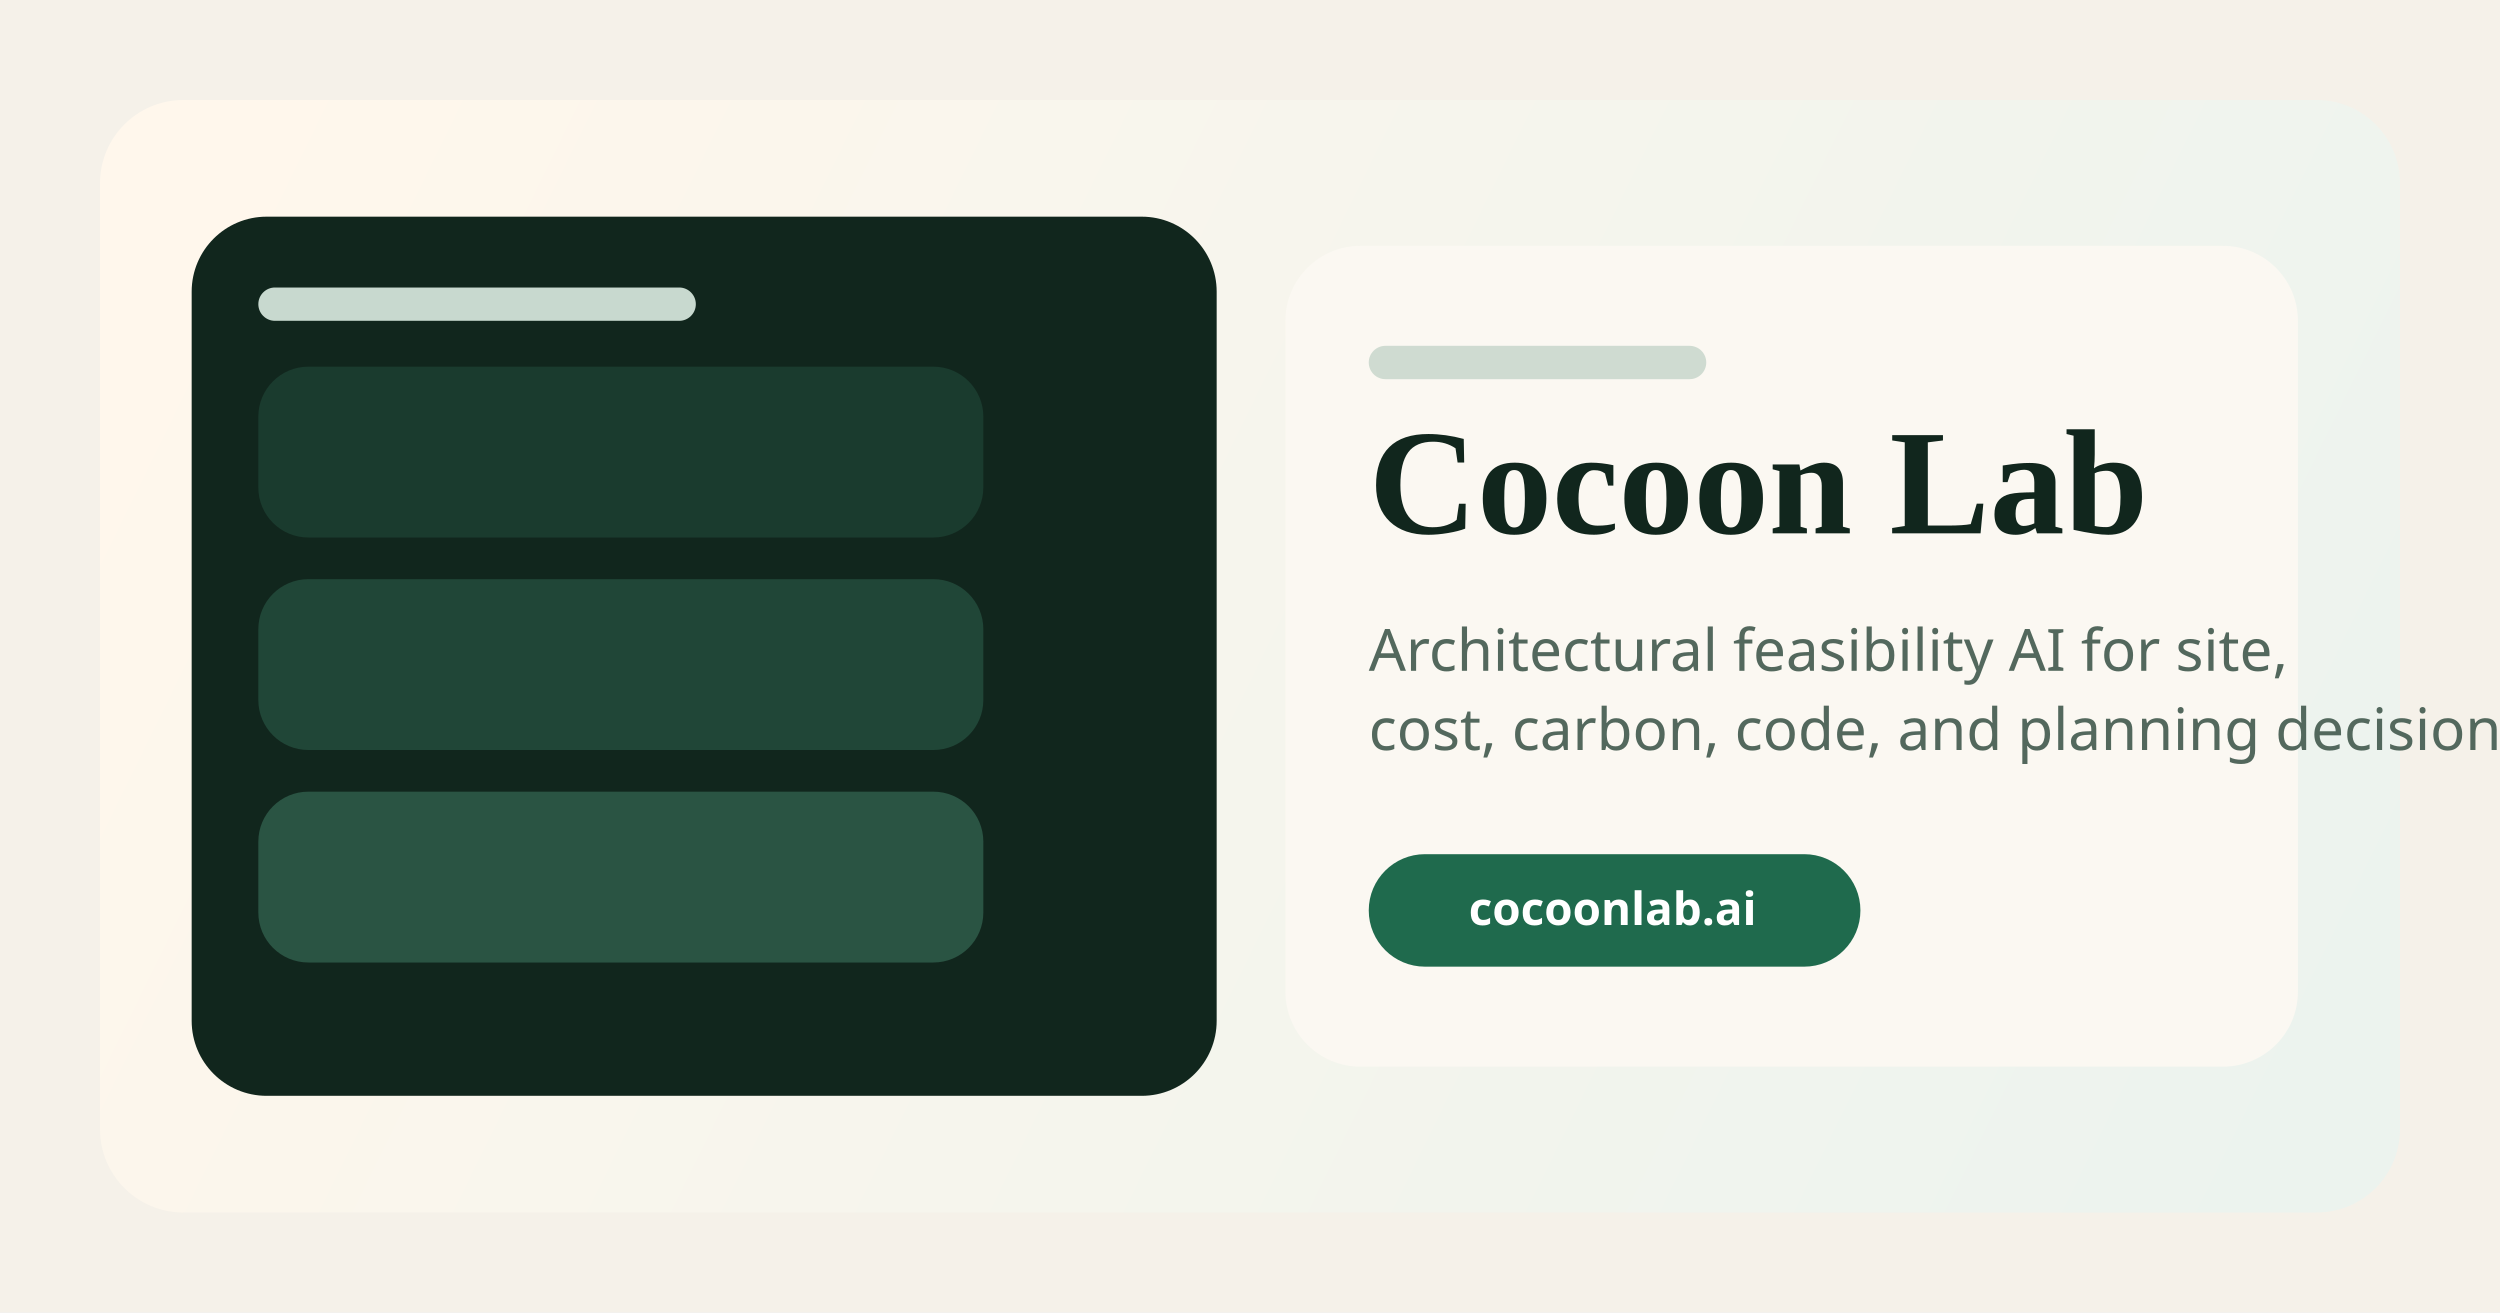
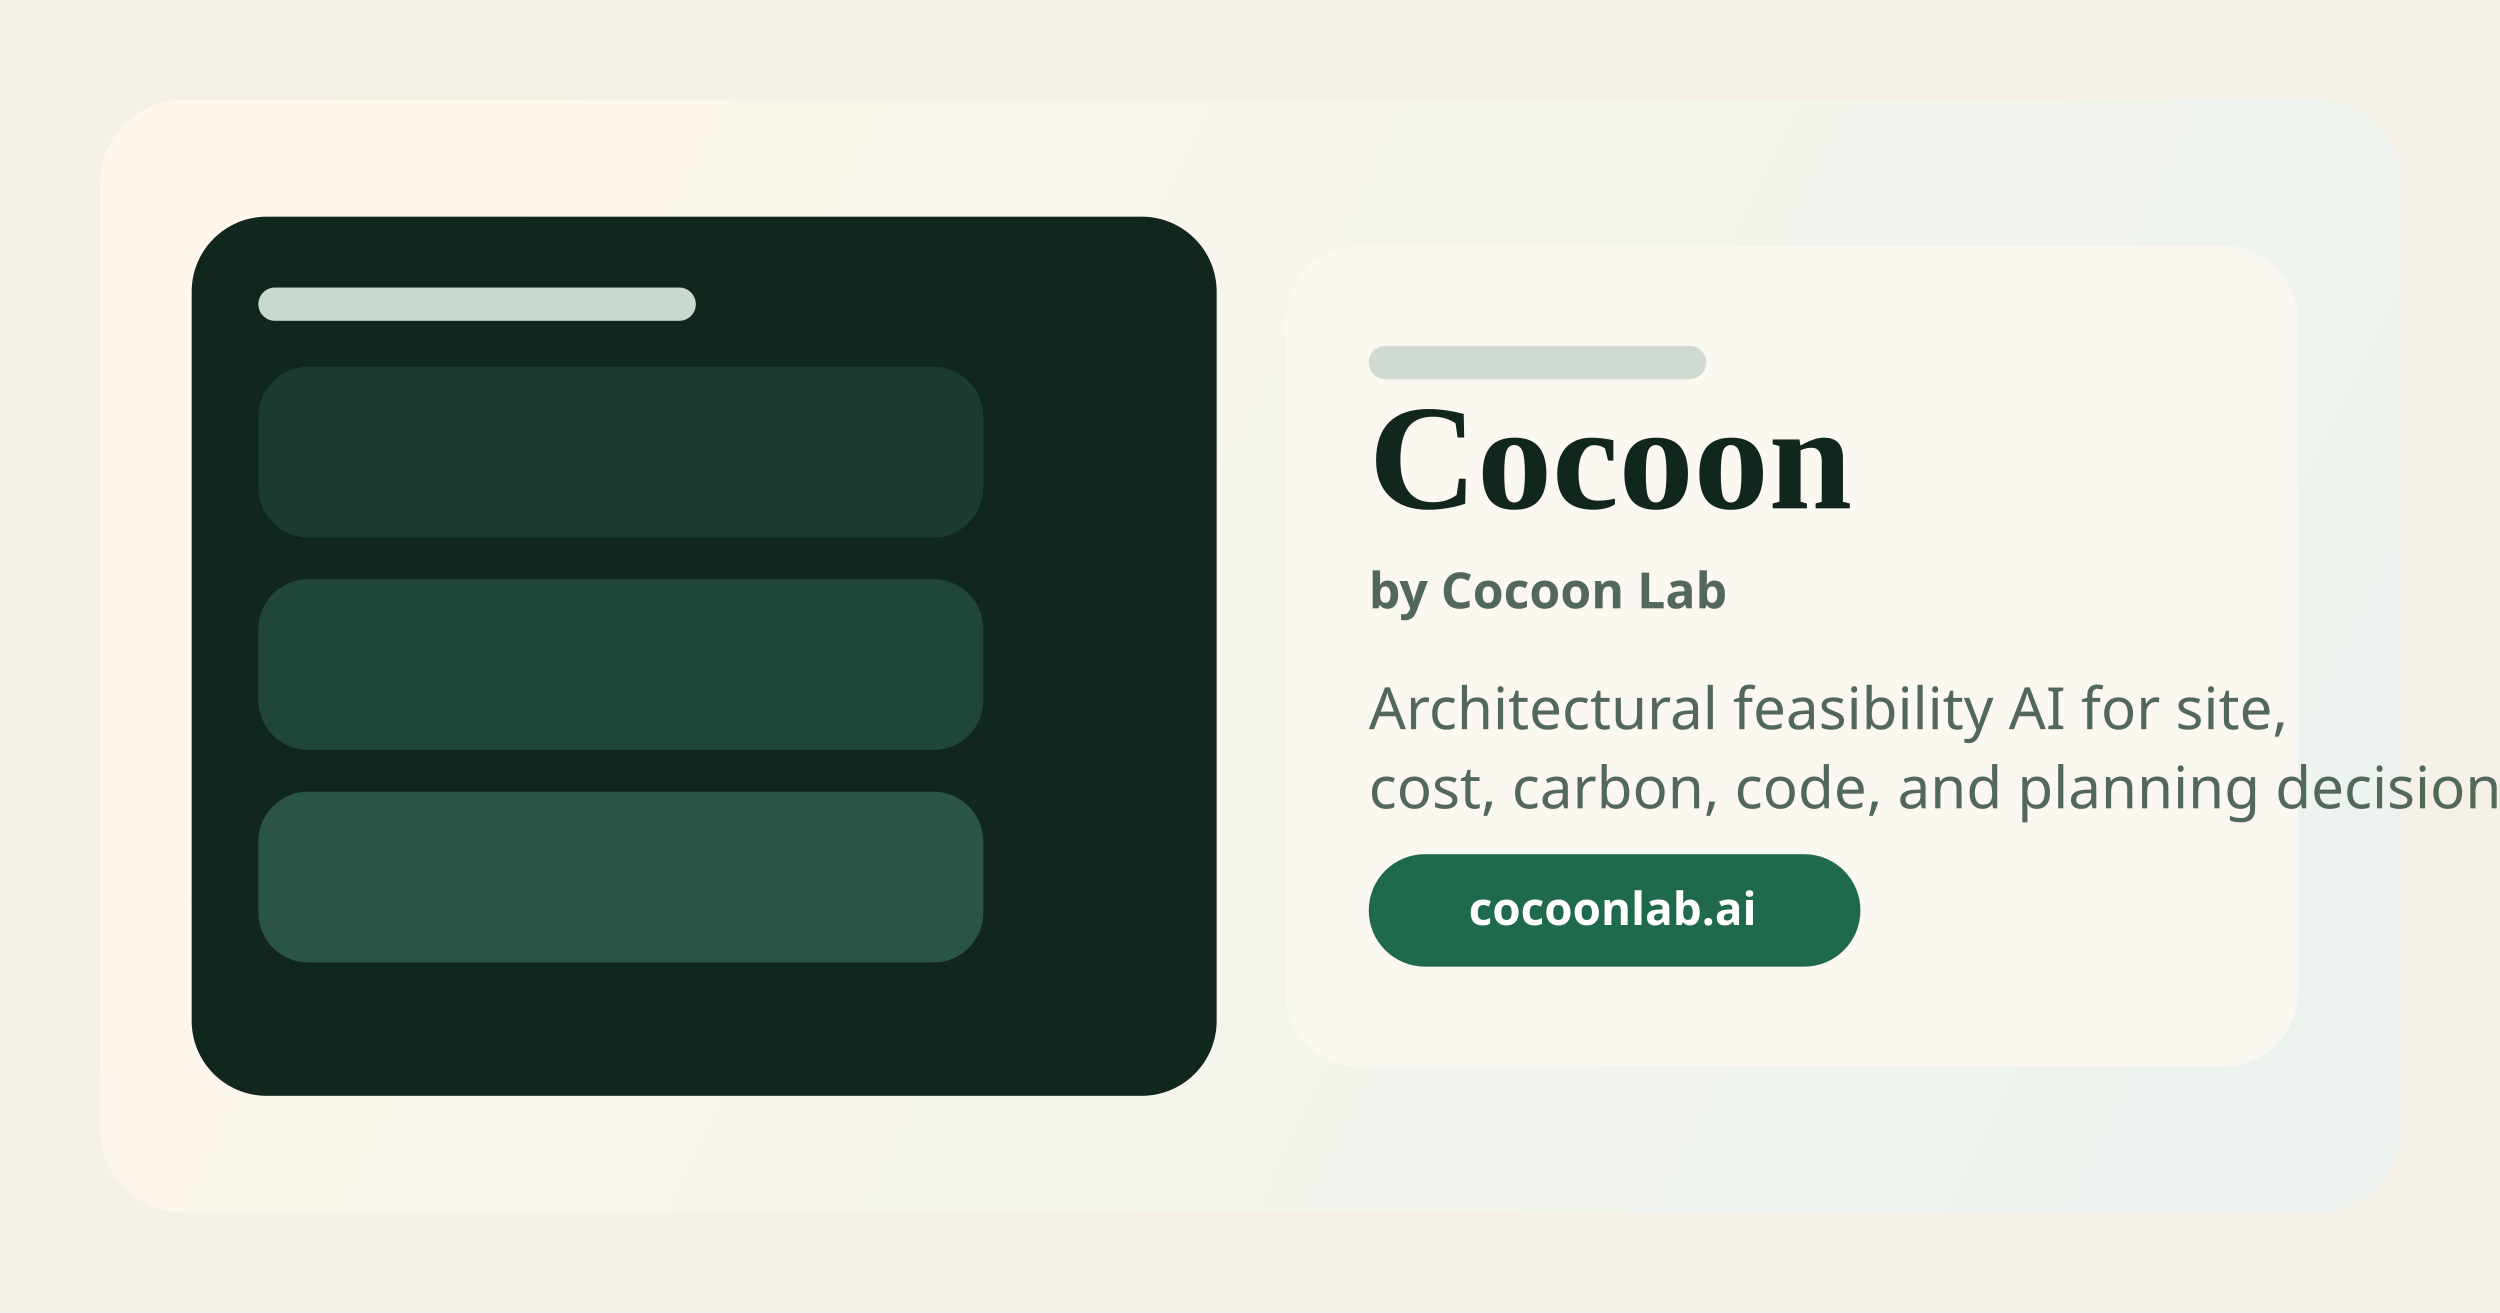
<svg xmlns="http://www.w3.org/2000/svg" width="1200" height="630" viewBox="0 0 1200 630" fill="none">
  <rect width="1200" height="630" fill="#F5F1E9" />
  <rect x="48" y="48" width="1104" height="534" rx="40" fill="url(#paint0_linear)" />
  <rect x="92" y="104" width="492" height="422" rx="36" fill="#11261D" />
  <rect x="124" y="138" width="210" height="16" rx="8" fill="#DCECE2" fill-opacity="0.9" />
  <rect x="124" y="176" width="348" height="82" rx="24" fill="#1A3B2E" />
  <rect x="124" y="278" width="348" height="82" rx="24" fill="#204637" />
  <rect x="124" y="380" width="348" height="82" rx="24" fill="#2A5443" />
  <rect x="617" y="118" width="486" height="394" rx="36" fill="#FBF8F2" />
  <rect x="657" y="166" width="162" height="16" rx="8" fill="#1F6A4D" fill-opacity="0.2" />
-   <text x="657" y="256" fill="#11261D" font-size="72" font-family="Georgia, 'Times New Roman', serif" font-weight="700">
-     Cocoon Lab
+   <text x="657" y="244" fill="#11261D" font-size="72" font-family="Georgia, 'Times New Roman', serif" font-weight="700">
+     Cocoon
  </text>
-   <text x="657" y="322" fill="#53685D" font-size="28" font-family="'Avenir Next', 'Segoe UI', sans-serif">
+   <text x="657" y="292" fill="#53685D" font-size="24" font-family="'Avenir Next', 'Segoe UI', sans-serif" font-weight="600">
+     by Cocoon Lab
+   </text>
+   <text x="657" y="350" fill="#53685D" font-size="28" font-family="'Avenir Next', 'Segoe UI', sans-serif">
    Architectural feasibility AI for site,
  </text>
-   <text x="657" y="360" fill="#53685D" font-size="28" font-family="'Avenir Next', 'Segoe UI', sans-serif">
+   <text x="657" y="388" fill="#53685D" font-size="28" font-family="'Avenir Next', 'Segoe UI', sans-serif">
    cost, carbon, code, and planning decisions.
  </text>
  <rect x="657" y="410" width="236" height="54" rx="27" fill="#1F6A4D" />
  <text x="705" y="444" fill="white" font-size="22" font-family="'Avenir Next', 'Segoe UI', sans-serif" font-weight="600">
    cocoonlab.ai
  </text>
  <defs>
    <linearGradient id="paint0_linear" x1="112" y1="76" x2="1097" y2="560" gradientUnits="userSpaceOnUse">
      <stop stop-color="#FFF7EC" />
      <stop offset="1" stop-color="#ECF3EE" />
    </linearGradient>
  </defs>
</svg>
